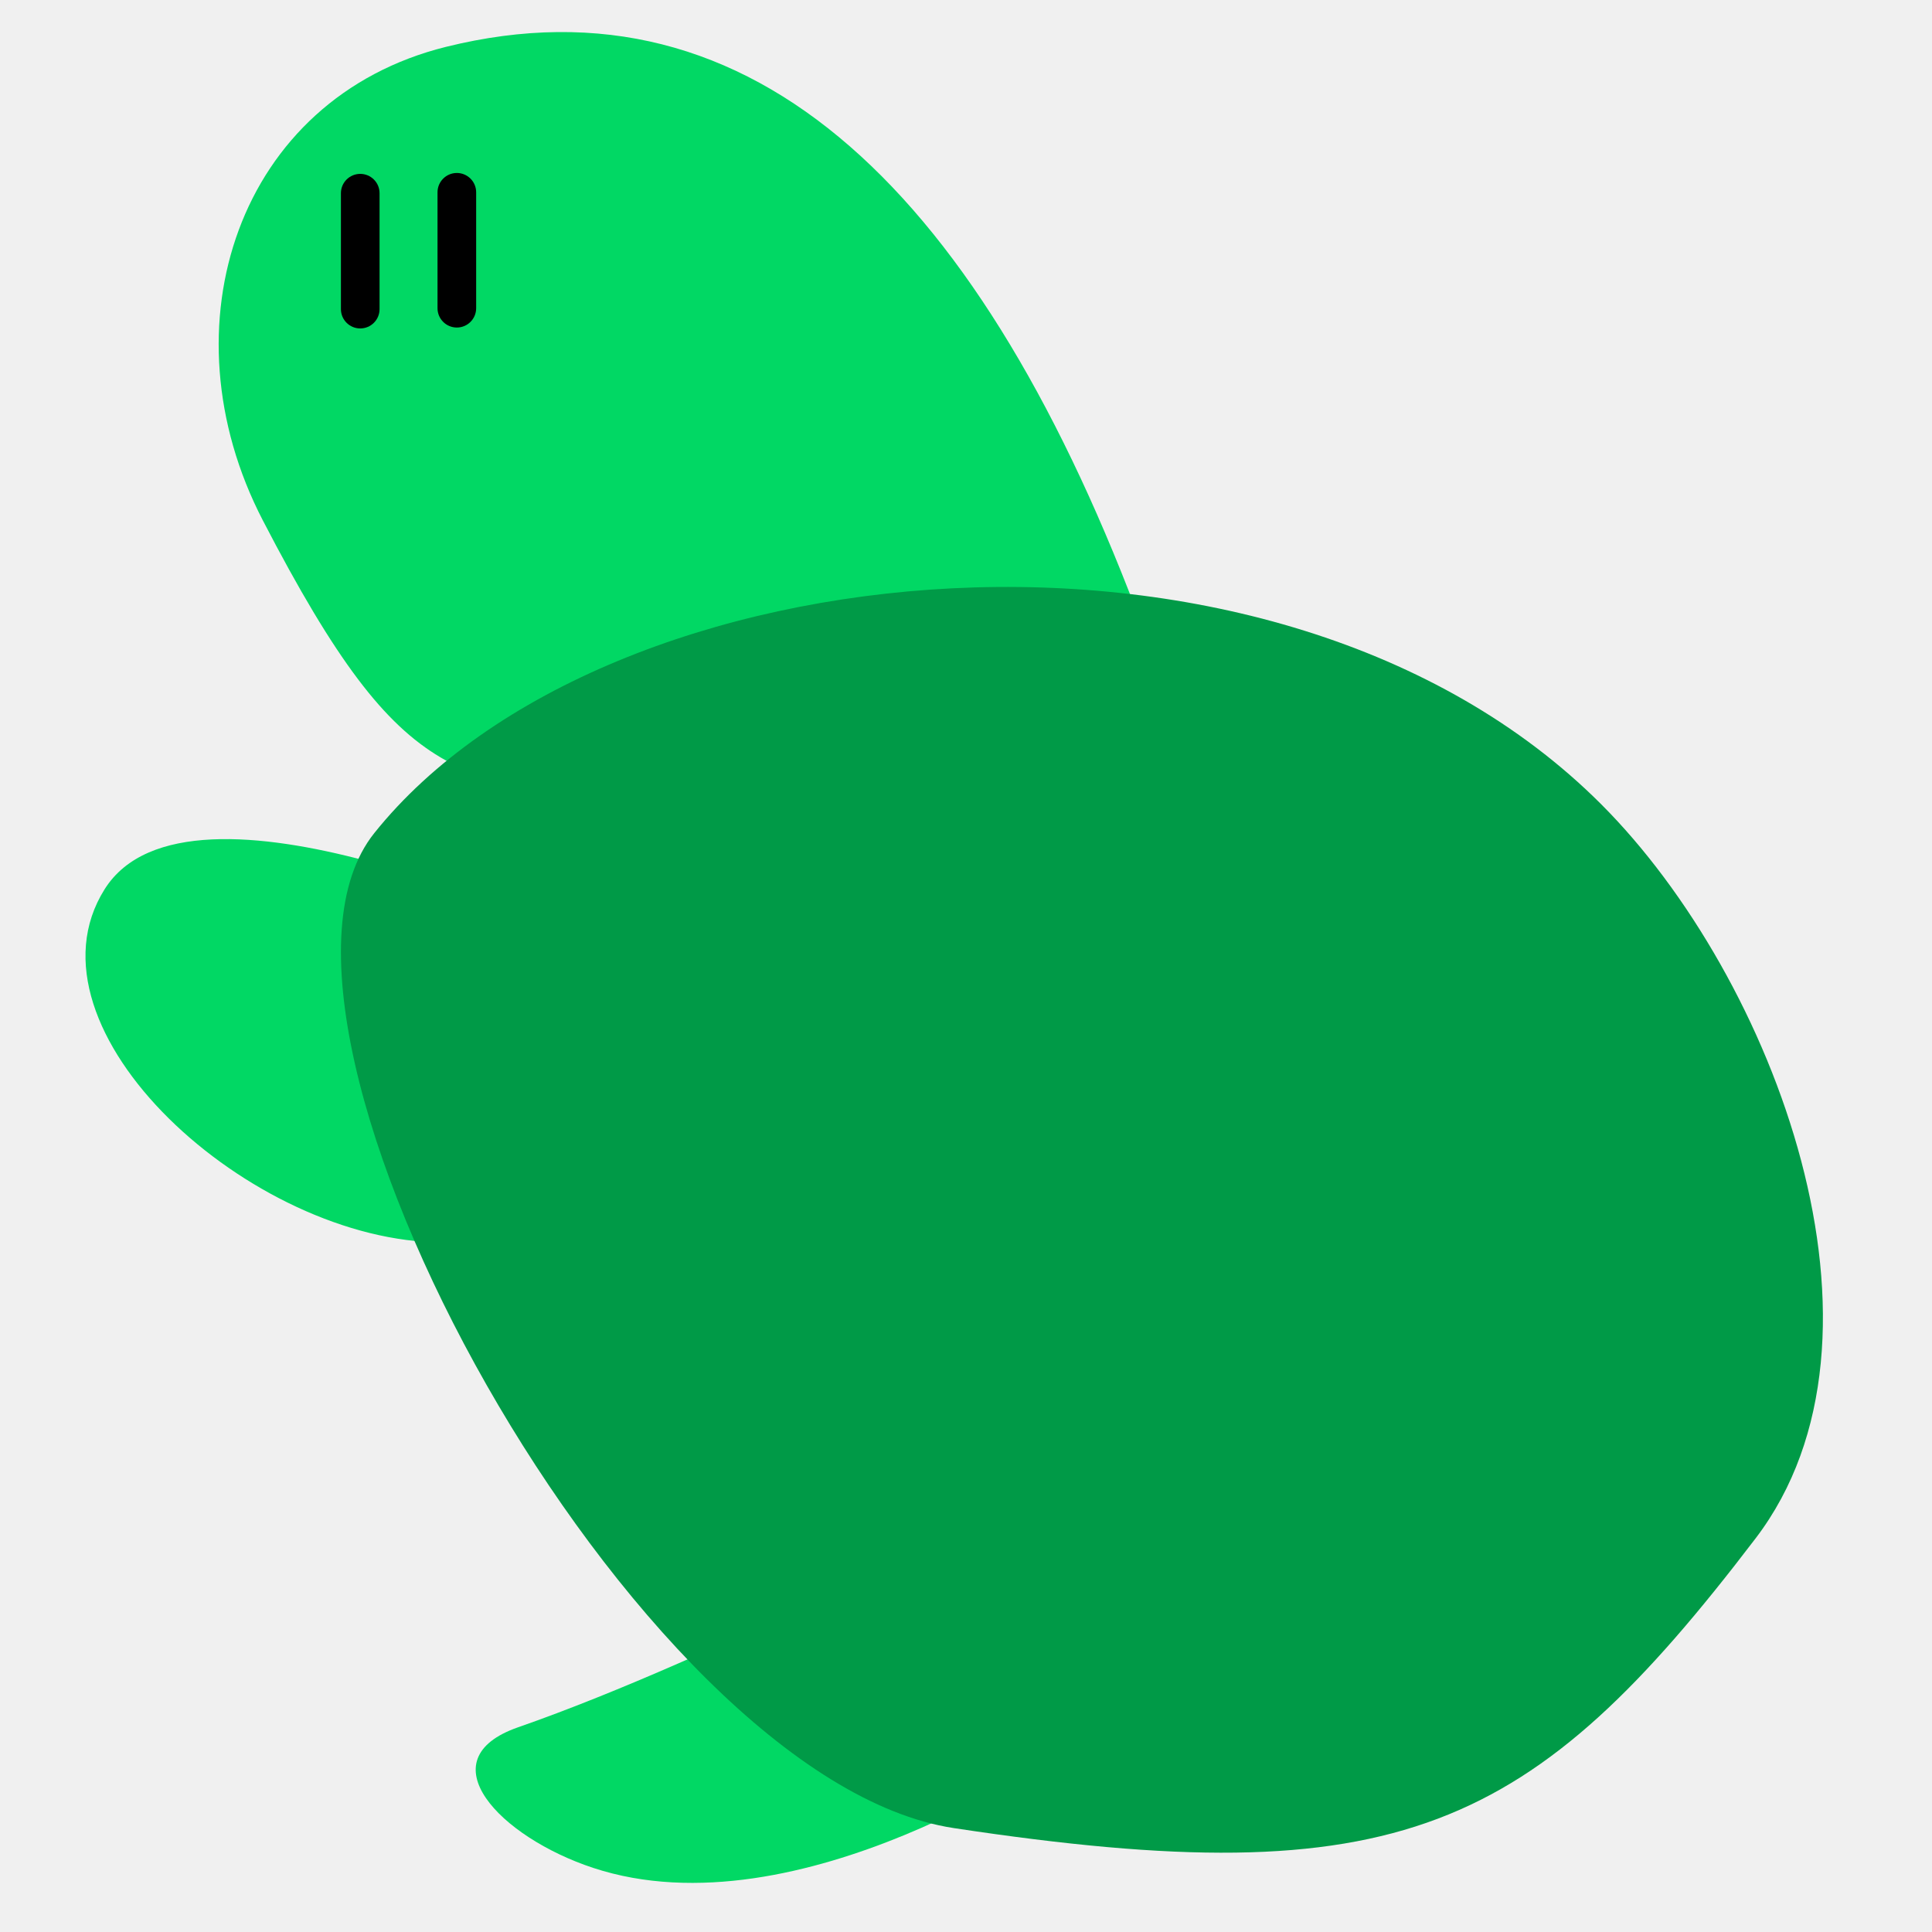
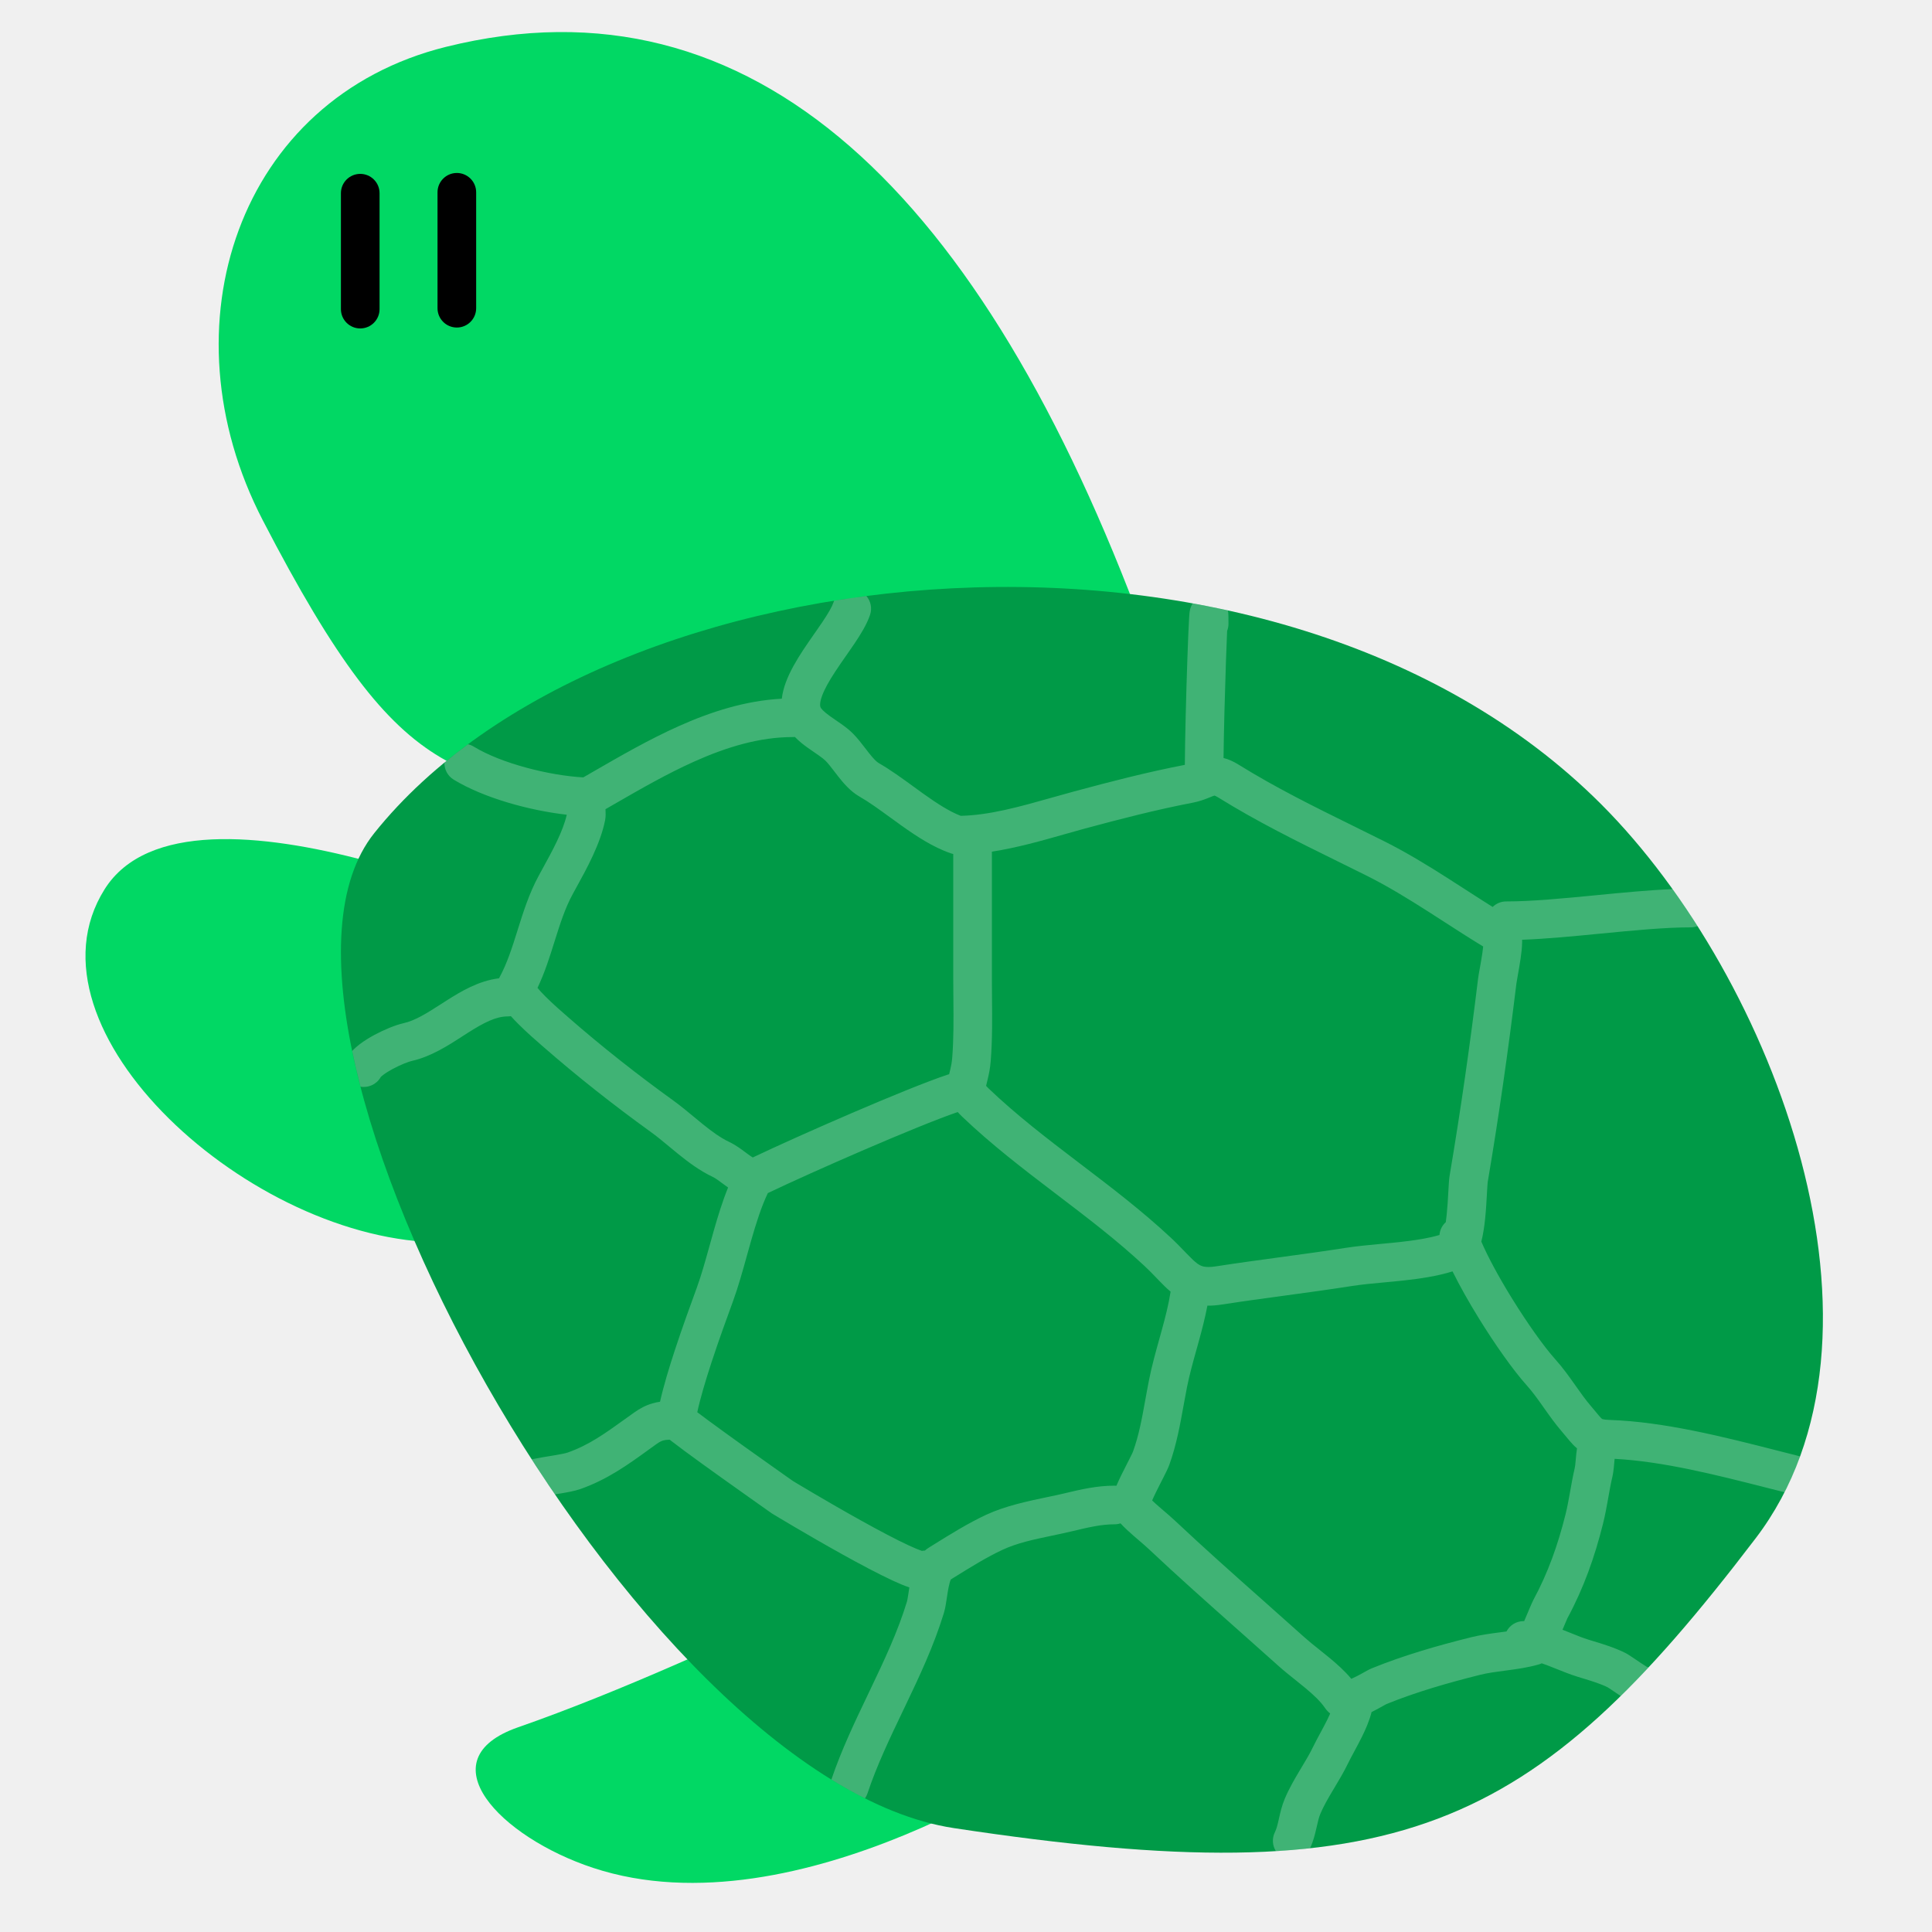
<svg xmlns="http://www.w3.org/2000/svg" width="100" height="100" viewBox="0 0 100 100" fill="none">
  <path d="M23.085 2.425C39.004 -1.527 50.843 10 59.233 32.716C62.134 40.57 44.541 44.189 34.346 42.158C23.698 40.036 21.145 41.488 13.599 26.925C8.389 16.869 12.338 5.093 23.085 2.425Z" fill="#01D864" />
  <rect x="17.646" y="9" width="2" height="8" rx="1" fill="black" />
  <rect x="22.646" y="8.953" width="2" height="8" rx="1" fill="black" />
  <path d="M5.417 46.024C9.786 39.084 29.152 48.278 29.152 48.278C29.152 48.278 38.17 57.268 31.155 62.228C28.444 64.144 26.232 64.3 22.912 64.304C13.031 64.317 0.839 53.295 5.417 46.024Z" fill="#01D864" />
  <path d="M26.821 89.402C37.252 85.77 51.809 78.018 51.809 78.018L54.955 90.631C54.955 90.631 41.367 100.203 30.697 96.68C25.877 95.088 22.027 91.071 26.821 89.402Z" fill="#01D864" />
  <path d="M19.372 43.122C31.326 28.179 66.025 24.775 82.872 41.622C91.872 50.622 98.824 69.188 90.872 79.622C79.273 94.842 72.412 98.113 49.372 94.622C32.872 92.122 11.372 53.122 19.372 43.122Z" fill="#009A47" />
+   <path fill-rule="evenodd" clip-rule="evenodd" d="M18.66 56.246C18.498 55.619 18.355 55.003 18.23 54.399C18.358 54.259 18.494 54.145 18.608 54.057C18.845 53.874 19.116 53.709 19.377 53.568C19.881 53.297 20.472 53.053 20.88 52.962C21.493 52.826 22.074 52.454 22.846 51.96L22.847 51.959C22.938 51.901 23.032 51.841 23.128 51.779C23.849 51.322 24.764 50.766 25.829 50.637C25.836 50.623 25.843 50.609 25.851 50.595C26.245 49.871 26.503 49.063 26.792 48.141L26.804 48.101C27.08 47.222 27.389 46.237 27.887 45.322C27.949 45.207 28.012 45.093 28.074 44.979C28.61 44.002 29.137 43.039 29.336 42.17C27.425 41.955 25.042 41.306 23.483 40.354C23.166 40.16 22.995 39.82 23.004 39.474C23.398 39.15 23.805 38.833 24.223 38.524C24.327 38.548 24.429 38.588 24.525 38.647C25.94 39.512 28.43 40.142 30.192 40.237C30.374 40.132 30.558 40.026 30.744 39.918L30.745 39.918L30.746 39.917C32.108 39.131 33.583 38.28 35.109 37.595C36.779 36.846 38.576 36.264 40.466 36.165C40.5 35.867 40.578 35.585 40.671 35.331C40.884 34.747 41.229 34.168 41.566 33.654C41.748 33.377 41.973 33.055 42.179 32.758L42.179 32.758L42.18 32.758L42.18 32.758C42.325 32.548 42.462 32.352 42.57 32.192C42.881 31.729 43.066 31.404 43.138 31.188C43.149 31.155 43.161 31.123 43.175 31.092C43.728 31.003 44.285 30.922 44.843 30.85C45.066 31.108 45.151 31.473 45.035 31.82C44.868 32.323 44.537 32.85 44.23 33.308C44.069 33.547 43.922 33.756 43.779 33.962L43.779 33.962L43.778 33.962L43.778 33.962L43.778 33.962C43.601 34.216 43.428 34.463 43.238 34.752C42.922 35.234 42.681 35.657 42.55 36.017C42.415 36.386 42.446 36.549 42.468 36.604C42.494 36.669 42.605 36.814 42.979 37.082C43.091 37.162 43.169 37.215 43.255 37.273L43.255 37.273L43.255 37.273L43.255 37.274L43.255 37.274C43.332 37.326 43.414 37.382 43.532 37.465C43.722 37.599 43.947 37.766 44.142 37.962C44.381 38.2 44.623 38.517 44.815 38.767C44.868 38.837 44.918 38.903 44.963 38.959C45.217 39.281 45.374 39.434 45.48 39.495C46.075 39.834 46.705 40.293 47.291 40.72C47.468 40.849 47.642 40.976 47.81 41.096C48.52 41.602 49.15 42.006 49.727 42.227C51.229 42.195 52.816 41.746 54.448 41.284C54.833 41.175 55.22 41.066 55.609 40.961C57.484 40.455 59.389 39.963 61.327 39.589C61.334 38.25 61.396 35.912 61.457 34.139C61.489 33.196 61.522 32.396 61.548 31.987C61.554 31.887 61.56 31.793 61.568 31.723L61.569 31.72C61.571 31.7 61.58 31.616 61.602 31.529C61.609 31.505 61.628 31.434 61.668 31.35C61.68 31.324 61.702 31.281 61.735 31.231C62.346 31.341 62.953 31.463 63.557 31.596C63.574 31.681 63.577 31.756 63.578 31.77L63.578 31.772C63.581 31.813 63.582 31.858 63.583 31.904C63.585 31.998 63.586 32.125 63.586 32.286C63.586 32.416 63.561 32.541 63.516 32.656C63.497 33.062 63.477 33.599 63.456 34.208C63.4 35.825 63.344 37.893 63.33 39.234C63.599 39.299 63.852 39.419 64.098 39.571C66.05 40.783 68.005 41.745 70.062 42.759C70.578 43.013 71.101 43.271 71.632 43.536C72.822 44.131 73.941 44.82 75.018 45.508C75.294 45.684 75.566 45.86 75.836 46.034L75.838 46.035L75.839 46.036L75.839 46.036C76.317 46.344 76.787 46.648 77.26 46.944C77.44 46.767 77.687 46.658 77.959 46.658C79.295 46.658 80.933 46.5 82.638 46.334L82.677 46.33C83.995 46.202 85.352 46.07 86.575 46.02C87.017 46.638 87.448 47.276 87.866 47.933C87.754 47.976 87.632 48 87.504 48C86.173 48 84.537 48.159 82.832 48.325L82.801 48.328C81.442 48.46 80.039 48.596 78.784 48.642C78.785 48.69 78.785 48.734 78.785 48.775C78.781 49.042 78.745 49.35 78.705 49.623C78.664 49.905 78.613 50.192 78.571 50.425L78.566 50.454C78.523 50.691 78.497 50.837 78.489 50.906C78.071 54.341 77.584 57.755 77.006 61.172L77.006 61.172L77.006 61.172L77.004 61.187C77.002 61.197 77.001 61.212 76.999 61.232C76.995 61.271 76.991 61.32 76.987 61.382C76.979 61.493 76.972 61.626 76.963 61.782L76.96 61.837C76.941 62.189 76.916 62.632 76.871 63.07C76.831 63.46 76.771 63.886 76.673 64.264C77.009 65.052 77.576 66.095 78.227 67.153C79.045 68.481 79.922 69.713 80.498 70.353C80.888 70.787 81.216 71.248 81.507 71.66L81.541 71.709C81.828 72.115 82.08 72.471 82.364 72.8C82.451 72.9 82.526 72.992 82.592 73.072L82.631 73.119C82.681 73.179 82.721 73.228 82.76 73.274C82.859 73.39 82.9 73.426 82.918 73.441L82.919 73.441C82.923 73.444 82.928 73.449 82.959 73.457C83.009 73.471 83.112 73.489 83.32 73.496C86.149 73.592 89.227 74.376 91.934 75.066C92.315 75.163 92.689 75.258 93.053 75.35C93.095 75.36 93.136 75.373 93.175 75.388C92.944 76.022 92.676 76.641 92.371 77.24C92.058 77.162 91.743 77.082 91.427 77.001C88.805 76.335 86.081 75.642 83.573 75.509C83.566 75.577 83.561 75.635 83.555 75.697C83.55 75.76 83.544 75.828 83.535 75.916C83.52 76.073 83.497 76.268 83.453 76.456C83.372 76.8 83.309 77.152 83.241 77.536L83.23 77.6C83.159 78 83.08 78.434 82.971 78.871C82.545 80.574 81.983 82.177 81.128 83.761C81.13 83.758 81.126 83.767 81.116 83.789L81.116 83.79L81.078 83.877C81.06 83.92 81.036 83.976 81.006 84.046L80.946 84.188L80.875 84.355C81.07 84.429 81.24 84.499 81.398 84.563L81.4 84.563L81.4 84.564L81.4 84.564L81.4 84.564C81.688 84.68 81.936 84.782 82.223 84.87L82.335 84.904L82.462 84.943L82.462 84.943L82.463 84.943C82.963 85.095 83.575 85.28 84.127 85.556C84.24 85.612 84.403 85.722 84.505 85.791L84.519 85.8C84.57 85.834 84.621 85.868 84.672 85.903L84.673 85.903C84.766 85.966 84.861 86.031 84.958 86.095C85.071 86.17 85.167 86.232 85.24 86.276C85.272 86.284 85.303 86.293 85.333 86.304C84.851 86.821 84.371 87.315 83.891 87.787C83.878 87.778 83.865 87.77 83.853 87.762C83.75 87.693 83.64 87.619 83.542 87.553L83.405 87.46C83.33 87.41 83.282 87.379 83.254 87.361L83.254 87.361L83.254 87.361L83.254 87.361C83.222 87.34 83.218 87.338 83.233 87.345C82.846 87.151 82.419 87.021 81.91 86.866C81.82 86.839 81.728 86.811 81.632 86.781C81.277 86.671 80.874 86.509 80.525 86.368L80.525 86.368C80.356 86.3 80.2 86.237 80.068 86.188C79.975 86.153 79.886 86.121 79.8 86.093C79.753 86.116 79.699 86.137 79.638 86.154C79.075 86.315 78.501 86.393 78 86.459L77.925 86.469C77.432 86.534 77.008 86.589 76.604 86.69C74.946 87.105 73.306 87.575 71.768 88.2L71.764 88.202L71.738 88.216L71.702 88.234C71.684 88.244 71.666 88.254 71.647 88.265C71.626 88.277 71.604 88.289 71.58 88.302L71.579 88.303L71.478 88.359C71.345 88.433 71.177 88.525 70.994 88.613C70.876 89.077 70.682 89.516 70.497 89.889C70.368 90.151 70.231 90.406 70.107 90.635L70.107 90.635L70.102 90.645C69.973 90.884 69.863 91.089 69.772 91.276C69.556 91.722 69.302 92.146 69.074 92.526L68.987 92.671C68.729 93.104 68.508 93.488 68.341 93.883C68.264 94.066 68.217 94.272 68.144 94.594L68.144 94.594L68.138 94.619C68.074 94.901 67.985 95.29 67.808 95.666C67.234 95.729 66.645 95.779 66.041 95.816C65.859 95.529 65.827 95.157 65.99 94.831C66.064 94.683 66.116 94.493 66.188 94.176L66.204 94.104C66.265 93.831 66.349 93.458 66.499 93.104C66.725 92.568 67.011 92.079 67.27 91.645L67.358 91.498C67.592 91.109 67.798 90.764 67.972 90.404C68.084 90.173 68.215 89.931 68.337 89.704L68.342 89.696C68.469 89.459 68.592 89.232 68.704 89.005C68.758 88.895 68.807 88.79 68.85 88.691C68.751 88.614 68.658 88.516 68.575 88.394C68.352 88.07 68.005 87.737 67.557 87.365C67.415 87.247 67.251 87.116 67.079 86.978C66.773 86.734 66.445 86.472 66.184 86.237C65.501 85.624 64.812 85.012 64.121 84.398L64.12 84.398L64.12 84.398C62.556 83.009 60.98 81.611 59.448 80.168C59.303 80.032 59.151 79.901 58.975 79.751L58.975 79.751L58.975 79.751L58.975 79.751C58.879 79.669 58.776 79.581 58.664 79.483C58.451 79.297 58.214 79.083 57.997 78.848C57.898 78.881 57.793 78.898 57.684 78.898C57.005 78.898 56.359 79.05 55.546 79.244C55.155 79.338 54.78 79.416 54.42 79.492L54.42 79.492C53.49 79.687 52.657 79.862 51.889 80.218C51.08 80.593 50.209 81.134 49.363 81.66L49.215 81.752L49.209 81.764C49.172 81.85 49.133 81.986 49.094 82.183C49.063 82.343 49.039 82.504 49.012 82.68L49.012 82.68L49.012 82.68L48.993 82.806C48.963 83.005 48.922 83.267 48.855 83.489C48.339 85.18 47.584 86.781 46.855 88.305L46.755 88.513C46.052 89.983 45.383 91.38 44.903 92.82C44.871 92.915 44.826 93.003 44.771 93.082C44.193 92.791 43.613 92.466 43.032 92.109C43.551 90.576 44.257 89.1 44.935 87.684L45.05 87.442C45.785 85.906 46.476 84.433 46.942 82.905C46.96 82.846 46.982 82.729 47.016 82.506L47.032 82.401L47.032 82.401L47.032 82.401L47.032 82.4C47.043 82.327 47.054 82.248 47.068 82.165C46.807 82.077 46.51 81.951 46.207 81.811C45.466 81.468 44.524 80.966 43.612 80.46C42.695 79.95 41.789 79.424 41.113 79.027C40.775 78.828 40.494 78.66 40.297 78.543C40.27 78.526 40.244 78.511 40.22 78.496C40.157 78.459 40.107 78.428 40.068 78.405L40.008 78.369L39.992 78.359L39.988 78.357L39.987 78.356L39.986 78.356C39.986 78.356 39.986 78.356 40.504 77.5L39.929 78.319L39.929 78.318L39.928 78.318L39.925 78.316L39.914 78.308L39.872 78.278L39.711 78.165C39.571 78.067 39.372 77.926 39.132 77.756C38.651 77.416 38.005 76.958 37.344 76.485C36.683 76.013 36.005 75.524 35.462 75.123C35.191 74.923 34.95 74.742 34.76 74.594C34.727 74.569 34.694 74.544 34.662 74.518C34.494 74.522 34.398 74.538 34.327 74.559C34.249 74.582 34.147 74.625 33.978 74.745C33.83 74.85 33.682 74.958 33.532 75.066L33.532 75.066L33.529 75.068L33.529 75.068L33.529 75.069C32.509 75.806 31.427 76.588 30.036 77.074C29.739 77.177 29.354 77.244 29.034 77.298C28.956 77.311 28.879 77.323 28.802 77.336L28.801 77.336L28.801 77.336C28.776 77.34 28.751 77.344 28.726 77.348C28.317 76.751 27.915 76.146 27.522 75.535C27.541 75.531 27.56 75.527 27.579 75.523C27.893 75.458 28.219 75.405 28.5 75.359L28.501 75.359C28.572 75.347 28.64 75.336 28.705 75.325C29.062 75.266 29.271 75.222 29.377 75.185C30.473 74.803 31.306 74.203 32.341 73.458L32.342 73.458C32.496 73.347 32.654 73.233 32.819 73.116C33.118 72.903 33.421 72.74 33.767 72.639C33.901 72.6 34.033 72.573 34.163 72.554C34.343 71.748 34.63 70.799 34.924 69.903C35.323 68.685 35.764 67.481 36.047 66.706L36.047 66.706L36.047 66.706L36.065 66.657C36.297 66.022 36.498 65.299 36.717 64.514C36.792 64.242 36.87 63.964 36.951 63.679C37.16 62.947 37.395 62.179 37.686 61.465C37.607 61.411 37.536 61.358 37.473 61.311L37.4 61.257C37.164 61.082 37.029 60.981 36.881 60.911C36.22 60.598 35.63 60.155 35.117 59.741C34.935 59.594 34.767 59.455 34.607 59.322L34.607 59.321C34.284 59.053 33.992 58.811 33.681 58.587C31.763 57.203 29.875 55.716 28.09 54.155C28.071 54.138 28.045 54.115 28.013 54.088L28.011 54.086L28.011 54.086C27.784 53.89 27.272 53.446 26.817 52.99C26.693 52.866 26.565 52.733 26.443 52.596C26.39 52.605 26.337 52.609 26.282 52.609C25.673 52.609 25.055 52.925 24.201 53.467C24.113 53.523 24.021 53.583 23.926 53.644L23.926 53.645C23.206 54.11 22.301 54.695 21.314 54.914C21.155 54.95 20.745 55.103 20.326 55.329C20.125 55.437 19.953 55.546 19.829 55.641C19.753 55.699 19.719 55.735 19.708 55.746L19.707 55.747C19.496 56.126 19.071 56.318 18.66 56.246ZM40.504 77.5L39.929 78.319L39.957 78.338L39.986 78.356L40.504 77.5ZM47.872 80.258C47.936 80.201 48.007 80.148 48.085 80.1L48.321 79.953L48.321 79.953L48.321 79.953C49.145 79.44 50.12 78.833 51.048 78.403C52.042 77.942 53.21 77.698 54.204 77.49C54.517 77.425 54.814 77.363 55.082 77.299L55.151 77.282C55.906 77.102 56.759 76.898 57.684 76.898C57.718 76.898 57.752 76.9 57.785 76.903C57.862 76.722 57.95 76.535 58.034 76.362C58.138 76.148 58.251 75.928 58.349 75.735L58.349 75.735L58.433 75.571C58.492 75.455 58.542 75.356 58.581 75.274C58.6 75.234 58.615 75.202 58.626 75.176L58.636 75.154L58.641 75.143L58.642 75.139L58.642 75.139C58.95 74.292 59.106 73.429 59.277 72.476C59.34 72.132 59.404 71.776 59.478 71.406C59.621 70.689 59.821 69.971 60.01 69.295L60.01 69.295C60.05 69.151 60.09 69.008 60.128 68.868C60.322 68.167 60.49 67.505 60.59 66.856C60.375 66.676 60.18 66.478 60.003 66.295C59.961 66.252 59.92 66.21 59.88 66.167C59.681 65.96 59.482 65.753 59.241 65.528C57.828 64.21 56.287 63.036 54.7 61.828L54.7 61.828L54.7 61.827L54.7 61.827L54.7 61.827L54.7 61.827L54.585 61.74C52.971 60.511 51.313 59.242 49.794 57.791C49.717 57.717 49.642 57.639 49.571 57.559C47.447 58.286 42.035 60.659 39.743 61.754C39.413 62.444 39.141 63.295 38.874 64.229C38.804 64.475 38.733 64.728 38.662 64.985L38.662 64.985L38.662 64.985C38.438 65.792 38.205 66.627 37.943 67.344L37.928 67.386C37.644 68.162 37.213 69.34 36.824 70.526C36.51 71.485 36.24 72.399 36.091 73.096C36.247 73.214 36.436 73.356 36.65 73.514C37.181 73.906 37.85 74.388 38.507 74.859C39.164 75.329 39.807 75.784 40.286 76.123C40.526 76.292 40.724 76.432 40.862 76.53L41.023 76.642L41.051 76.662L41.1 76.692C41.151 76.723 41.227 76.768 41.324 76.826C41.517 76.942 41.794 77.107 42.128 77.303C42.795 77.696 43.686 78.213 44.584 78.711C45.486 79.213 46.375 79.685 47.046 79.995C47.342 80.132 47.566 80.223 47.717 80.274C47.768 80.265 47.82 80.259 47.872 80.258ZM49.127 55.602C49.139 55.55 49.151 55.501 49.162 55.457L49.162 55.457C49.171 55.422 49.179 55.389 49.186 55.362C49.228 55.184 49.267 54.995 49.286 54.758C49.365 53.761 49.356 52.769 49.347 51.728C49.344 51.381 49.34 51.029 49.34 50.669V50.655V50.64V50.626V50.611V50.597V50.582V50.568V50.553V50.539V50.524V50.51V50.495V50.48V50.466V50.451V50.437V50.422V50.408V50.393V50.379V50.364V50.35V50.335V50.321V50.306V50.291V50.277V50.263V50.248V50.233V50.219V50.204V50.19V50.175V50.161V50.146V50.132V50.117V50.103V50.088V50.074V50.059V50.044V50.03V50.015V50.001V49.986V49.972V49.957V49.943V49.928V49.914V49.899V49.885V49.87V49.856V49.841V49.827V49.812V49.797V49.783V49.768V49.754V49.739V49.725V49.71V49.696V49.681V49.667V49.652V49.638V49.623V49.608V49.594V49.58V49.565V49.55V49.536V49.521V49.507V49.492V49.478V49.463V49.449V49.434V49.42V49.405V49.391V49.376V49.361V49.347V49.332V49.318V49.303V49.289V49.274V49.26V49.245V49.231V49.216V49.202V49.187V49.173V49.158V49.144V49.129V49.114V49.1V49.085V49.071V49.056V49.042V49.027V49.013V48.998V48.984V48.969V48.955V48.94V48.925V48.911V48.897V48.882V48.867V48.853V48.838V48.824V48.809V48.795V48.78V48.766V48.751V48.737V48.722V48.708V48.693V48.678V48.664V48.649V48.635V48.62V48.606V48.591V48.577V48.562V48.548V48.533V48.519V48.504V48.49V48.475V48.461V48.446V48.431V48.417V48.402V48.388V48.373V48.359V48.344V48.33V48.315V48.301V48.286V48.272V48.257V48.242V48.228V48.214V48.199V48.184V48.17V48.155V48.141V48.126V48.112V48.097V48.083V48.068V48.054V48.039V48.025V48.01V47.995V47.981V47.966V47.952V47.937V47.923V47.908V47.894V47.879V47.865V47.85V47.836V47.821V47.807V47.792V47.778V47.763V47.748V47.734V47.719V47.705V47.69V47.676V47.661V47.647V47.632V47.618V47.603V47.589V47.574V47.559V47.545V47.531V47.516V47.501V47.487V47.472V47.458V47.443V47.429V47.414V47.4V47.385V47.371V47.356V47.342V47.327V47.312V47.298V47.283V47.269V47.254V47.24V47.225V47.211V47.196V47.182V47.167V47.153V47.138V47.124V47.109V47.094V47.08V47.065V47.051V47.036V47.022V47.007V46.993V46.978V46.964V46.949V46.935V46.92V46.906V46.891V46.877V46.862V46.847V46.833V46.818V46.804V46.789V46.775V46.76V46.746V46.731V46.717V46.702V46.688V46.673V46.659V46.644V46.63V46.615V46.6V46.586V46.571V46.557V46.542V46.528V46.513V46.499V46.484V46.47V46.455V46.441V46.426V46.411V46.397V46.382V46.368V46.353V46.339V46.324V46.31V46.295V46.281V46.266V46.252V46.237V46.223V46.208V46.194V46.179V46.164V46.15V46.135V46.121V46.106V46.092V46.077V46.063V46.048V46.034V46.019V46.005V45.99V45.976V45.961V45.947V45.932V45.917V45.903V45.888V45.874V45.859V45.845V45.83V45.816V45.801V45.787V45.772V45.758V45.743V45.728V45.714V45.699V45.685V45.67V45.656V45.641V45.627V45.612V45.598V45.583V45.569V45.554V45.54V45.525V45.511V45.496V45.481V45.467V45.452V45.438V45.423V45.409V45.394V45.38V45.365V45.351V45.336V45.322V45.307V45.293V45.278V45.264V45.249V45.234V45.22V45.205V45.191V45.176V45.162V45.147V45.133V45.118V45.104V45.089V45.075V45.06V45.045V45.031V45.016V45.002V44.987V44.973V44.958V44.944V44.929V44.915V44.9V44.886V44.871V44.857V44.842V44.828V44.813V44.798V44.784V44.769V44.755V44.74V44.726V44.711V44.697V44.682V44.668V44.653V44.639V44.624V44.61V44.595V44.581V44.566V44.551V44.537V44.522V44.508V44.493V44.479V44.464V44.45V44.435V44.421V44.406V44.392V44.377V44.362V44.348V44.333V44.319V44.304V44.29V44.275V44.261V44.246V44.232V44.217V44.205C49.298 44.196 49.257 44.184 49.217 44.169C48.297 43.857 47.414 43.269 46.649 42.724C46.438 42.574 46.236 42.427 46.042 42.285L46.041 42.285L46.04 42.284L46.04 42.284C45.478 41.875 44.977 41.511 44.488 41.231C44.008 40.957 43.641 40.513 43.392 40.197C43.303 40.084 43.226 39.983 43.156 39.892L43.156 39.892C42.989 39.675 42.865 39.513 42.728 39.376C42.658 39.306 42.548 39.218 42.378 39.099C42.333 39.067 42.259 39.016 42.176 38.959C42.052 38.873 41.908 38.775 41.813 38.707C41.62 38.569 41.373 38.383 41.143 38.144C41.107 38.148 41.07 38.15 41.033 38.15C39.326 38.15 37.629 38.657 35.928 39.42C34.504 40.059 33.133 40.85 31.77 41.636L31.77 41.636C31.626 41.719 31.483 41.801 31.34 41.884L31.34 41.888L31.34 41.888L31.34 41.888C31.341 41.921 31.343 41.958 31.344 42C31.346 42.052 31.348 42.117 31.347 42.182C31.346 42.238 31.343 42.343 31.32 42.458C31.076 43.68 30.363 44.972 29.831 45.937C29.765 46.056 29.703 46.169 29.644 46.278C29.247 47.007 28.989 47.818 28.7 48.74L28.687 48.78C28.454 49.525 28.197 50.345 27.821 51.132C27.924 51.258 28.064 51.41 28.232 51.578C28.629 51.975 29.076 52.362 29.311 52.566L29.311 52.566C29.349 52.599 29.382 52.627 29.407 52.65C31.14 54.166 32.979 55.614 34.852 56.965C35.218 57.229 35.598 57.544 35.949 57.836L35.949 57.836C36.097 57.958 36.239 58.076 36.373 58.185C36.861 58.578 37.3 58.896 37.737 59.103C38.078 59.265 38.381 59.492 38.59 59.649L38.59 59.649C38.617 59.669 38.642 59.688 38.665 59.705C38.788 59.797 38.883 59.863 38.962 59.911C41.373 58.764 46.904 56.339 49.042 55.626C49.07 55.617 49.099 55.609 49.127 55.602ZM78.861 83.909L78.891 83.909L78.895 83.899C78.966 83.734 79.037 83.567 79.101 83.415L79.101 83.415L79.164 83.266L79.172 83.248L79.172 83.248L79.172 83.247L79.172 83.247C79.236 83.096 79.317 82.906 79.368 82.811C80.126 81.408 80.635 79.97 81.031 78.386C81.121 78.024 81.189 77.653 81.261 77.25L81.274 77.173C81.34 76.801 81.412 76.398 81.506 75.998C81.529 75.899 81.538 75.794 81.553 75.629C81.561 75.528 81.572 75.405 81.589 75.248C81.597 75.169 81.608 75.073 81.625 74.966C81.467 74.834 81.339 74.691 81.236 74.569C81.164 74.485 81.115 74.425 81.068 74.367L81.067 74.366L81.067 74.366C81.007 74.293 80.949 74.222 80.85 74.107C80.5 73.702 80.197 73.272 79.924 72.886L79.924 72.886L79.924 72.886L79.924 72.886L79.924 72.886L79.924 72.886L79.873 72.814C79.578 72.395 79.312 72.026 79.01 71.69C78.317 70.918 77.366 69.568 76.524 68.202C76.038 67.412 75.562 66.576 75.183 65.807C74.373 66.058 73.498 66.185 72.683 66.274C72.301 66.316 71.941 66.35 71.597 66.381L71.597 66.381C71.008 66.436 70.467 66.486 69.951 66.567C68.823 66.744 67.695 66.897 66.579 67.049L66.521 67.057C65.42 67.206 64.332 67.354 63.247 67.522C62.986 67.563 62.736 67.584 62.495 67.58C62.376 68.208 62.217 68.818 62.057 69.399C62.014 69.554 61.972 69.706 61.93 69.857L61.929 69.858C61.742 70.531 61.566 71.161 61.439 71.798C61.382 72.083 61.328 72.385 61.271 72.697L61.271 72.697C61.092 73.695 60.893 74.8 60.522 75.822C60.455 76.006 60.324 76.265 60.216 76.478L60.124 76.657C60.027 76.847 59.927 77.043 59.832 77.238C59.754 77.398 59.687 77.541 59.635 77.663C59.736 77.761 59.851 77.865 59.979 77.977C60.054 78.042 60.137 78.113 60.224 78.188L60.225 78.188L60.225 78.188L60.225 78.188C60.423 78.358 60.64 78.543 60.819 78.712C62.329 80.134 63.868 81.5 65.422 82.879C66.119 83.498 66.819 84.119 67.52 84.749C67.75 84.956 67.984 85.142 68.247 85.351L68.247 85.351L68.247 85.351C68.427 85.495 68.621 85.649 68.836 85.827C69.203 86.133 69.603 86.488 69.943 86.895C69.961 86.888 69.98 86.879 70 86.871C70.165 86.797 70.339 86.704 70.508 86.61L70.591 86.564C70.645 86.534 70.699 86.503 70.745 86.479C70.805 86.445 70.906 86.391 71.003 86.352C72.672 85.672 74.421 85.175 76.119 84.75C76.639 84.62 77.17 84.551 77.635 84.49L77.739 84.476C77.787 84.47 77.834 84.464 77.881 84.457C77.912 84.453 77.944 84.449 77.975 84.445C78.142 84.126 78.476 83.909 78.861 83.909ZM74.507 63.923C74.527 63.668 74.644 63.429 74.834 63.258C74.851 63.137 74.867 63.005 74.881 62.866C74.921 62.481 74.944 62.081 74.963 61.727L74.968 61.639C74.984 61.349 75.001 61.03 75.034 60.838C75.606 57.455 76.089 54.072 76.504 50.664C76.519 50.535 76.555 50.334 76.59 50.141L76.59 50.141L76.59 50.14L76.59 50.14L76.603 50.072C76.645 49.838 76.69 49.58 76.726 49.335C76.745 49.206 76.759 49.09 76.769 48.991C76.078 48.571 75.397 48.131 74.729 47.7L74.729 47.7L74.729 47.7L74.729 47.7L74.729 47.7L74.729 47.7L74.729 47.7L74.729 47.7L74.729 47.7L74.729 47.7L74.728 47.7L74.728 47.7L74.728 47.7L74.726 47.698C74.462 47.528 74.2 47.359 73.941 47.193C72.877 46.513 71.83 45.871 70.738 45.325C70.231 45.071 69.724 44.822 69.217 44.572C67.151 43.555 65.087 42.539 63.044 41.27C62.943 41.208 62.886 41.186 62.864 41.179L62.849 41.183C62.796 41.198 62.756 41.215 62.676 41.247C62.629 41.266 62.57 41.291 62.487 41.323C62.294 41.399 62.045 41.487 61.733 41.548C59.862 41.907 58.006 42.386 56.13 42.892C55.802 42.98 55.457 43.079 55.099 43.181C53.935 43.512 52.639 43.881 51.34 44.081V44.086V44.101V44.115V44.13V44.145V44.159V44.174V44.188V44.203V44.217V44.232V44.246V44.261V44.275V44.29V44.304V44.319V44.333V44.348V44.362V44.377V44.392V44.406V44.421V44.435V44.45V44.464V44.479V44.493V44.508V44.522V44.537V44.551V44.566V44.581V44.595V44.61V44.624V44.639V44.653V44.668V44.682V44.697V44.711V44.726V44.74V44.755V44.769V44.784V44.798V44.813V44.828V44.842V44.857V44.871V44.886V44.9V44.915V44.929V44.944V44.958V44.973V44.987V45.002V45.016V45.031V45.045V45.06V45.075V45.089V45.104V45.118V45.133V45.147V45.162V45.176V45.191V45.205V45.22V45.234V45.249V45.264V45.278V45.293V45.307V45.322V45.336V45.351V45.365V45.38V45.394V45.409V45.423V45.438V45.452V45.467V45.481V45.496V45.511V45.525V45.54V45.554V45.569V45.583V45.598V45.612V45.627V45.641V45.656V45.67V45.685V45.699V45.714V45.728V45.743V45.758V45.772V45.787V45.801V45.816V45.83V45.845V45.859V45.874V45.888V45.903V45.917V45.932V45.947V45.961V45.976V45.99V46.005V46.019V46.034V46.048V46.063V46.077V46.092V46.106V46.121V46.135V46.15V46.164V46.179V46.194V46.208V46.223V46.237V46.252V46.266V46.281V46.295V46.31V46.324V46.339V46.353V46.368V46.382V46.397V46.411V46.426V46.441V46.455V46.47V46.484V46.499V46.513V46.528V46.542V46.557V46.571V46.586V46.6V46.615V46.63V46.644V46.659V46.673V46.688V46.702V46.717V46.731V46.746V46.76V46.775V46.789V46.804V46.818V46.833V46.847V46.862V46.877V46.891V46.906V46.92V46.935V46.949V46.964V46.978V46.993V47.007V47.022V47.036V47.051V47.065V47.08V47.094V47.109V47.124V47.138V47.153V47.167V47.182V47.196V47.211V47.225V47.24V47.254V47.269V47.283V47.298V47.312V47.327V47.342V47.356V47.371V47.385V47.4V47.414V47.429V47.443V47.458V47.472V47.487V47.501V47.516V47.531V47.545V47.559V47.574V47.589V47.603V47.618V47.632V47.647V47.661V47.676V47.69V47.705V47.719V47.734V47.748V47.763V47.778V47.792V47.807V47.821V47.836V47.85V47.865V47.879V47.894V47.908V47.923V47.937V47.952V47.966V47.981V47.995V48.01V48.025V48.039V48.054V48.068V48.083V48.097V48.112V48.126V48.141V48.155V48.17V48.184V48.199V48.214V48.228V48.242V48.257V48.272V48.286V48.301V48.315V48.33V48.344V48.359V48.373V48.388V48.402V48.417V48.431V48.446V48.461V48.475V48.49V48.504V48.519V48.533V48.548V48.562V48.577V48.591V48.606V48.62V48.635V48.649V48.664V48.678V48.693V48.708V48.722V48.737V48.751V48.766V48.78V48.795V48.809V48.824V48.838V48.853V48.867V48.882V48.897V48.911V48.925V48.94V48.955V48.969V48.984V48.998V49.013V49.027V49.042V49.056V49.071V49.085V49.1V49.114V49.129V49.144V49.158V49.173V49.187V49.202V49.216V49.231V49.245V49.26V49.274V49.289V49.303V49.318V49.332V49.347V49.361V49.376V49.391V49.405V49.42V49.434V49.449V49.463V49.478V49.492V49.507V49.521V49.536V49.55V49.565V49.58V49.594V49.608V49.623V49.638V49.652V49.667V49.681V49.696V49.71V49.725V49.739V49.754V49.768V49.783V49.797V49.812V49.827V49.841V49.856V49.87V49.885V49.899V49.914V49.928V49.943V49.957V49.972V49.986V50.001V50.015V50.03V50.044V50.059V50.074V50.088V50.103V50.117V50.132V50.146V50.161V50.175V50.19V50.204V50.219V50.233V50.248V50.263V50.277V50.291V50.306V50.321V50.335V50.35V50.364V50.379V50.393V50.408V50.422V50.437V50.451V50.466V50.48V50.495V50.51V50.524V50.539V50.553V50.568V50.582V50.597V50.611V50.626V50.64V50.655V50.669C51.34 50.987 51.343 51.313 51.346 51.644C51.356 52.705 51.367 53.823 51.279 54.918C51.249 55.294 51.187 55.593 51.131 55.826C51.109 55.918 51.092 55.986 51.079 56.04L51.079 56.04C51.06 56.116 51.049 56.162 51.041 56.202C51.065 56.231 51.107 56.278 51.176 56.344C52.602 57.707 54.173 58.912 55.797 60.149L55.943 60.26L55.943 60.26C57.507 61.451 59.118 62.678 60.605 64.066C60.889 64.331 61.131 64.582 61.33 64.79L61.33 64.79L61.33 64.79C61.352 64.813 61.374 64.835 61.395 64.857C61.41 64.873 61.425 64.889 61.441 64.904C61.672 65.144 61.825 65.292 61.966 65.396C62.09 65.487 62.19 65.532 62.303 65.557C62.425 65.583 62.618 65.596 62.94 65.546C64.043 65.374 65.149 65.225 66.243 65.076L66.31 65.067C67.429 64.915 68.537 64.764 69.64 64.591C70.213 64.501 70.872 64.44 71.509 64.38H71.509C71.838 64.35 72.162 64.32 72.465 64.286C73.224 64.203 73.915 64.096 74.507 63.923ZM63.556 31.94C63.558 31.926 63.558 31.929 63.556 31.942L63.556 31.94ZM61.582 31.892C61.58 31.875 61.581 31.871 61.582 31.888L61.582 31.892ZM49.234 81.715C49.234 81.715 49.233 81.717 49.231 81.719C49.233 81.716 49.234 81.715 49.234 81.715Z" fill="white" fill-opacity="0.25" />
</svg>
